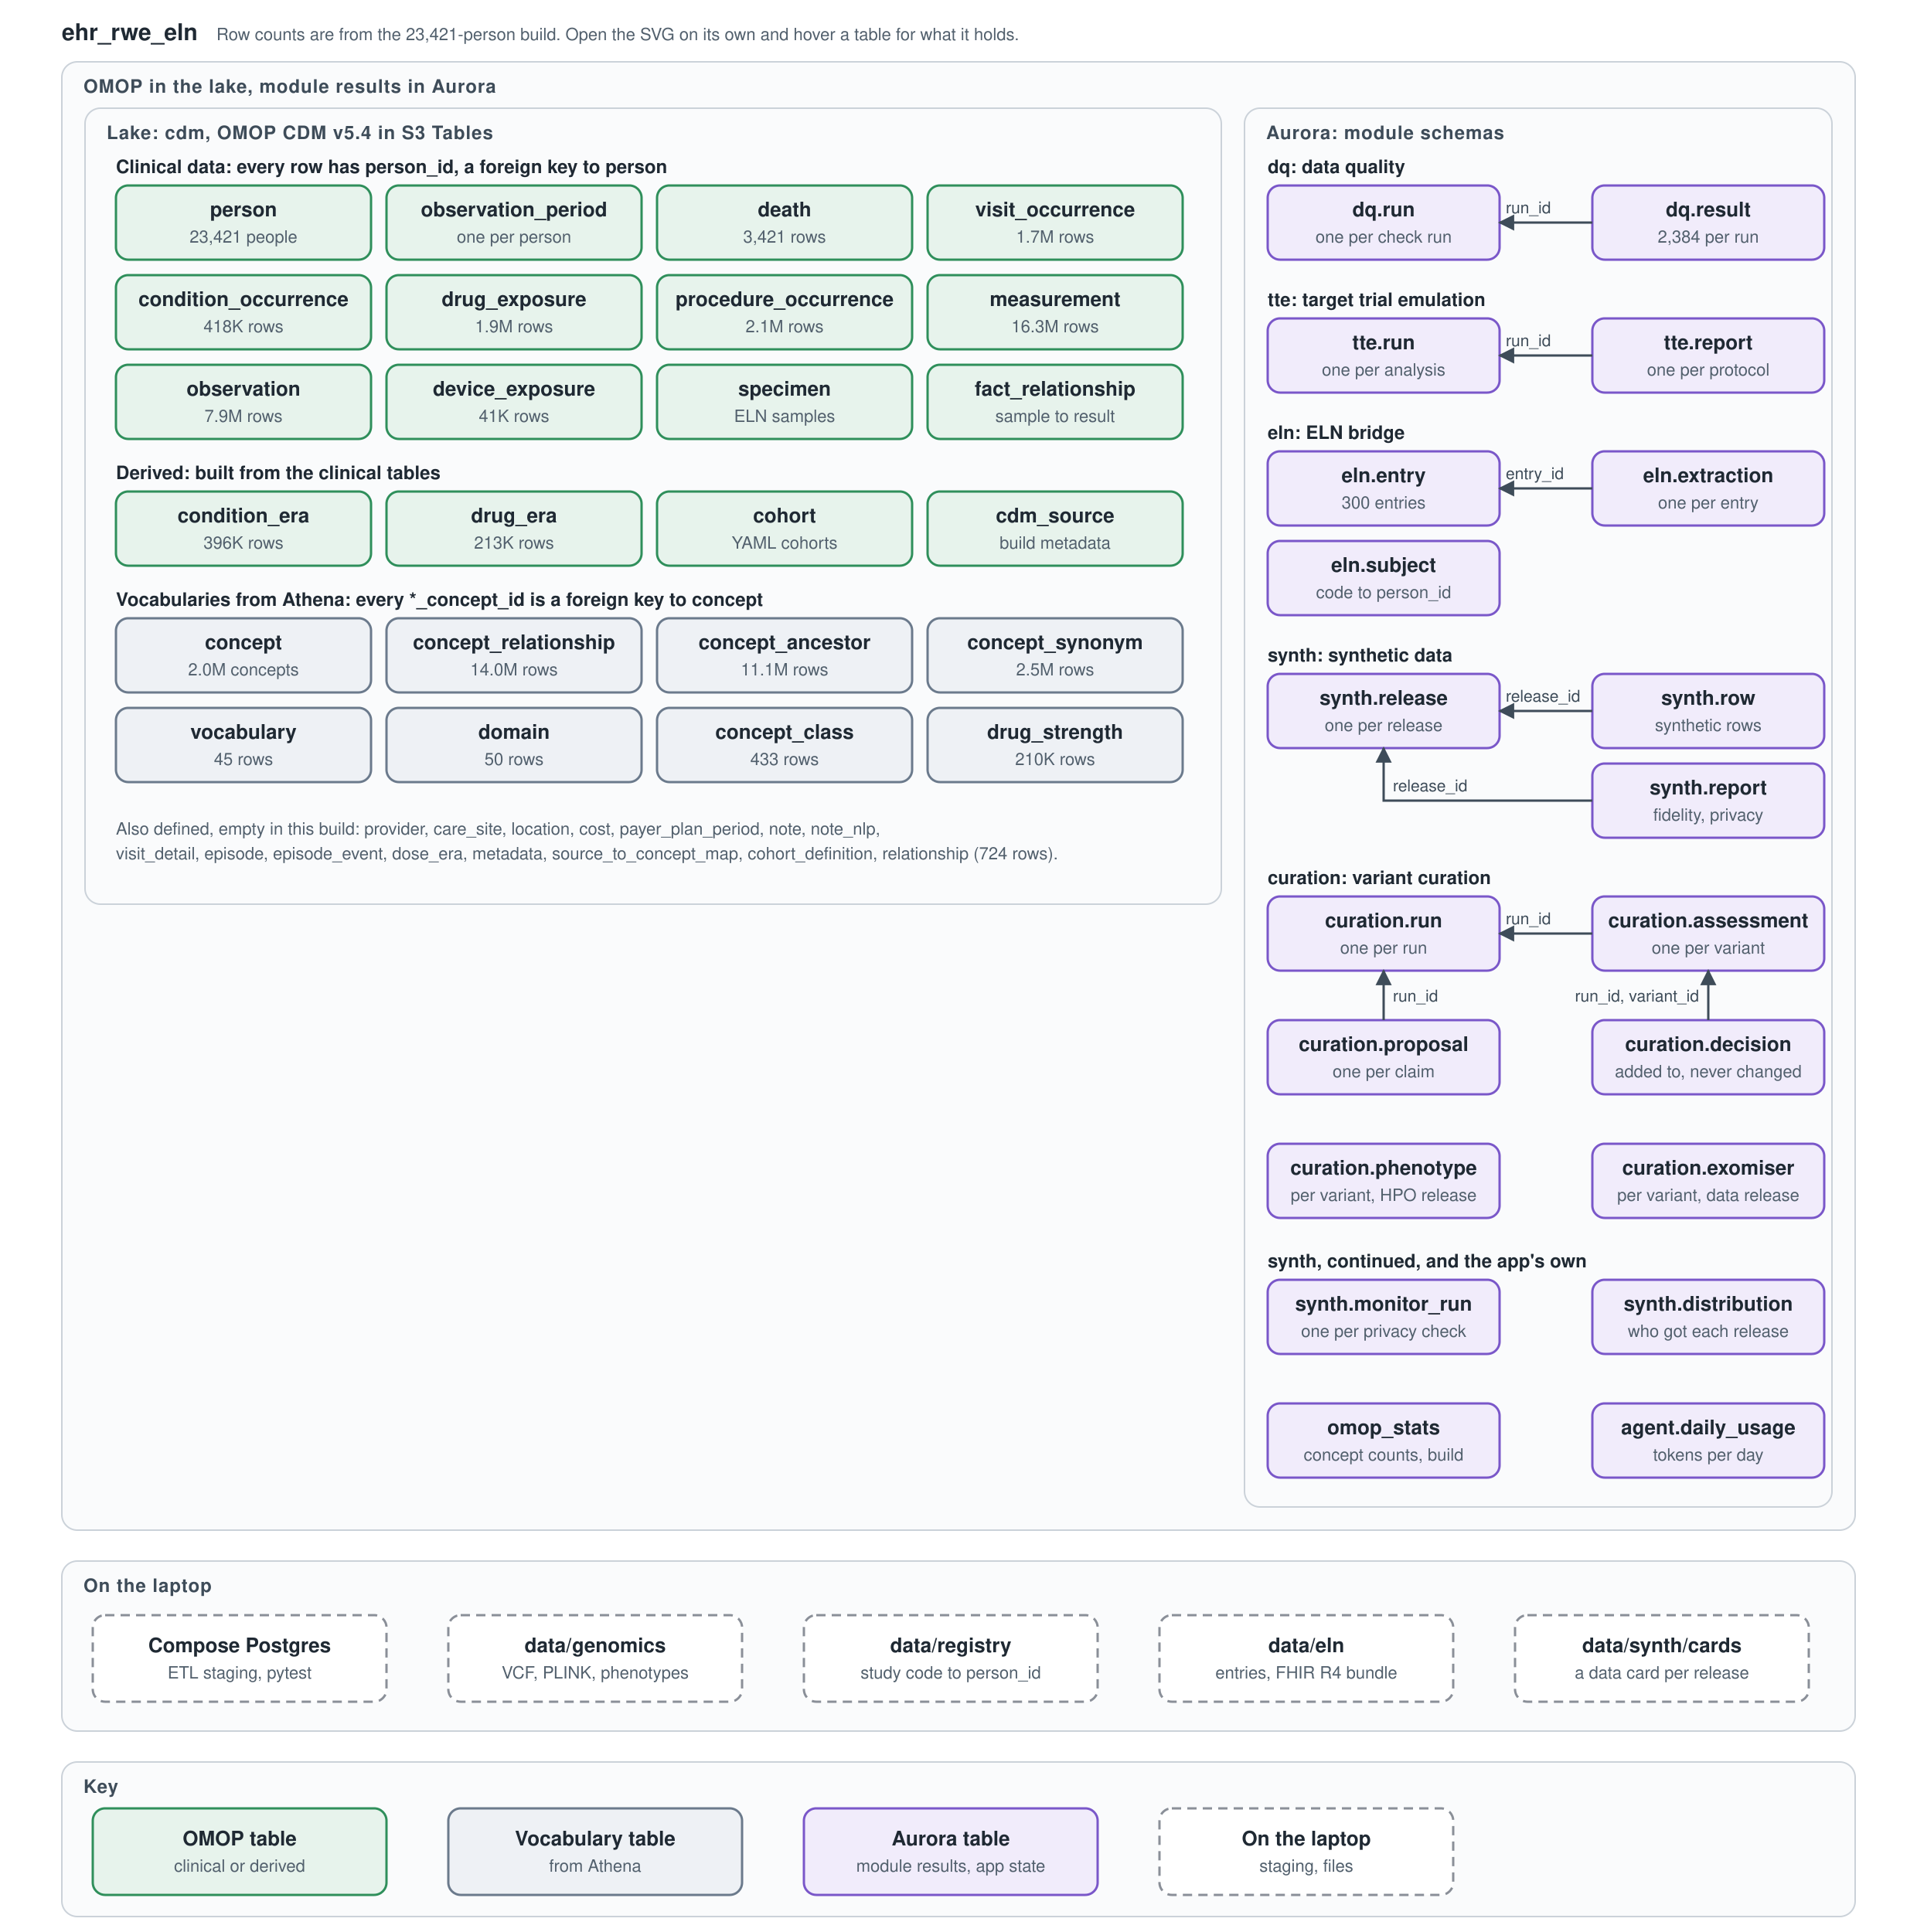
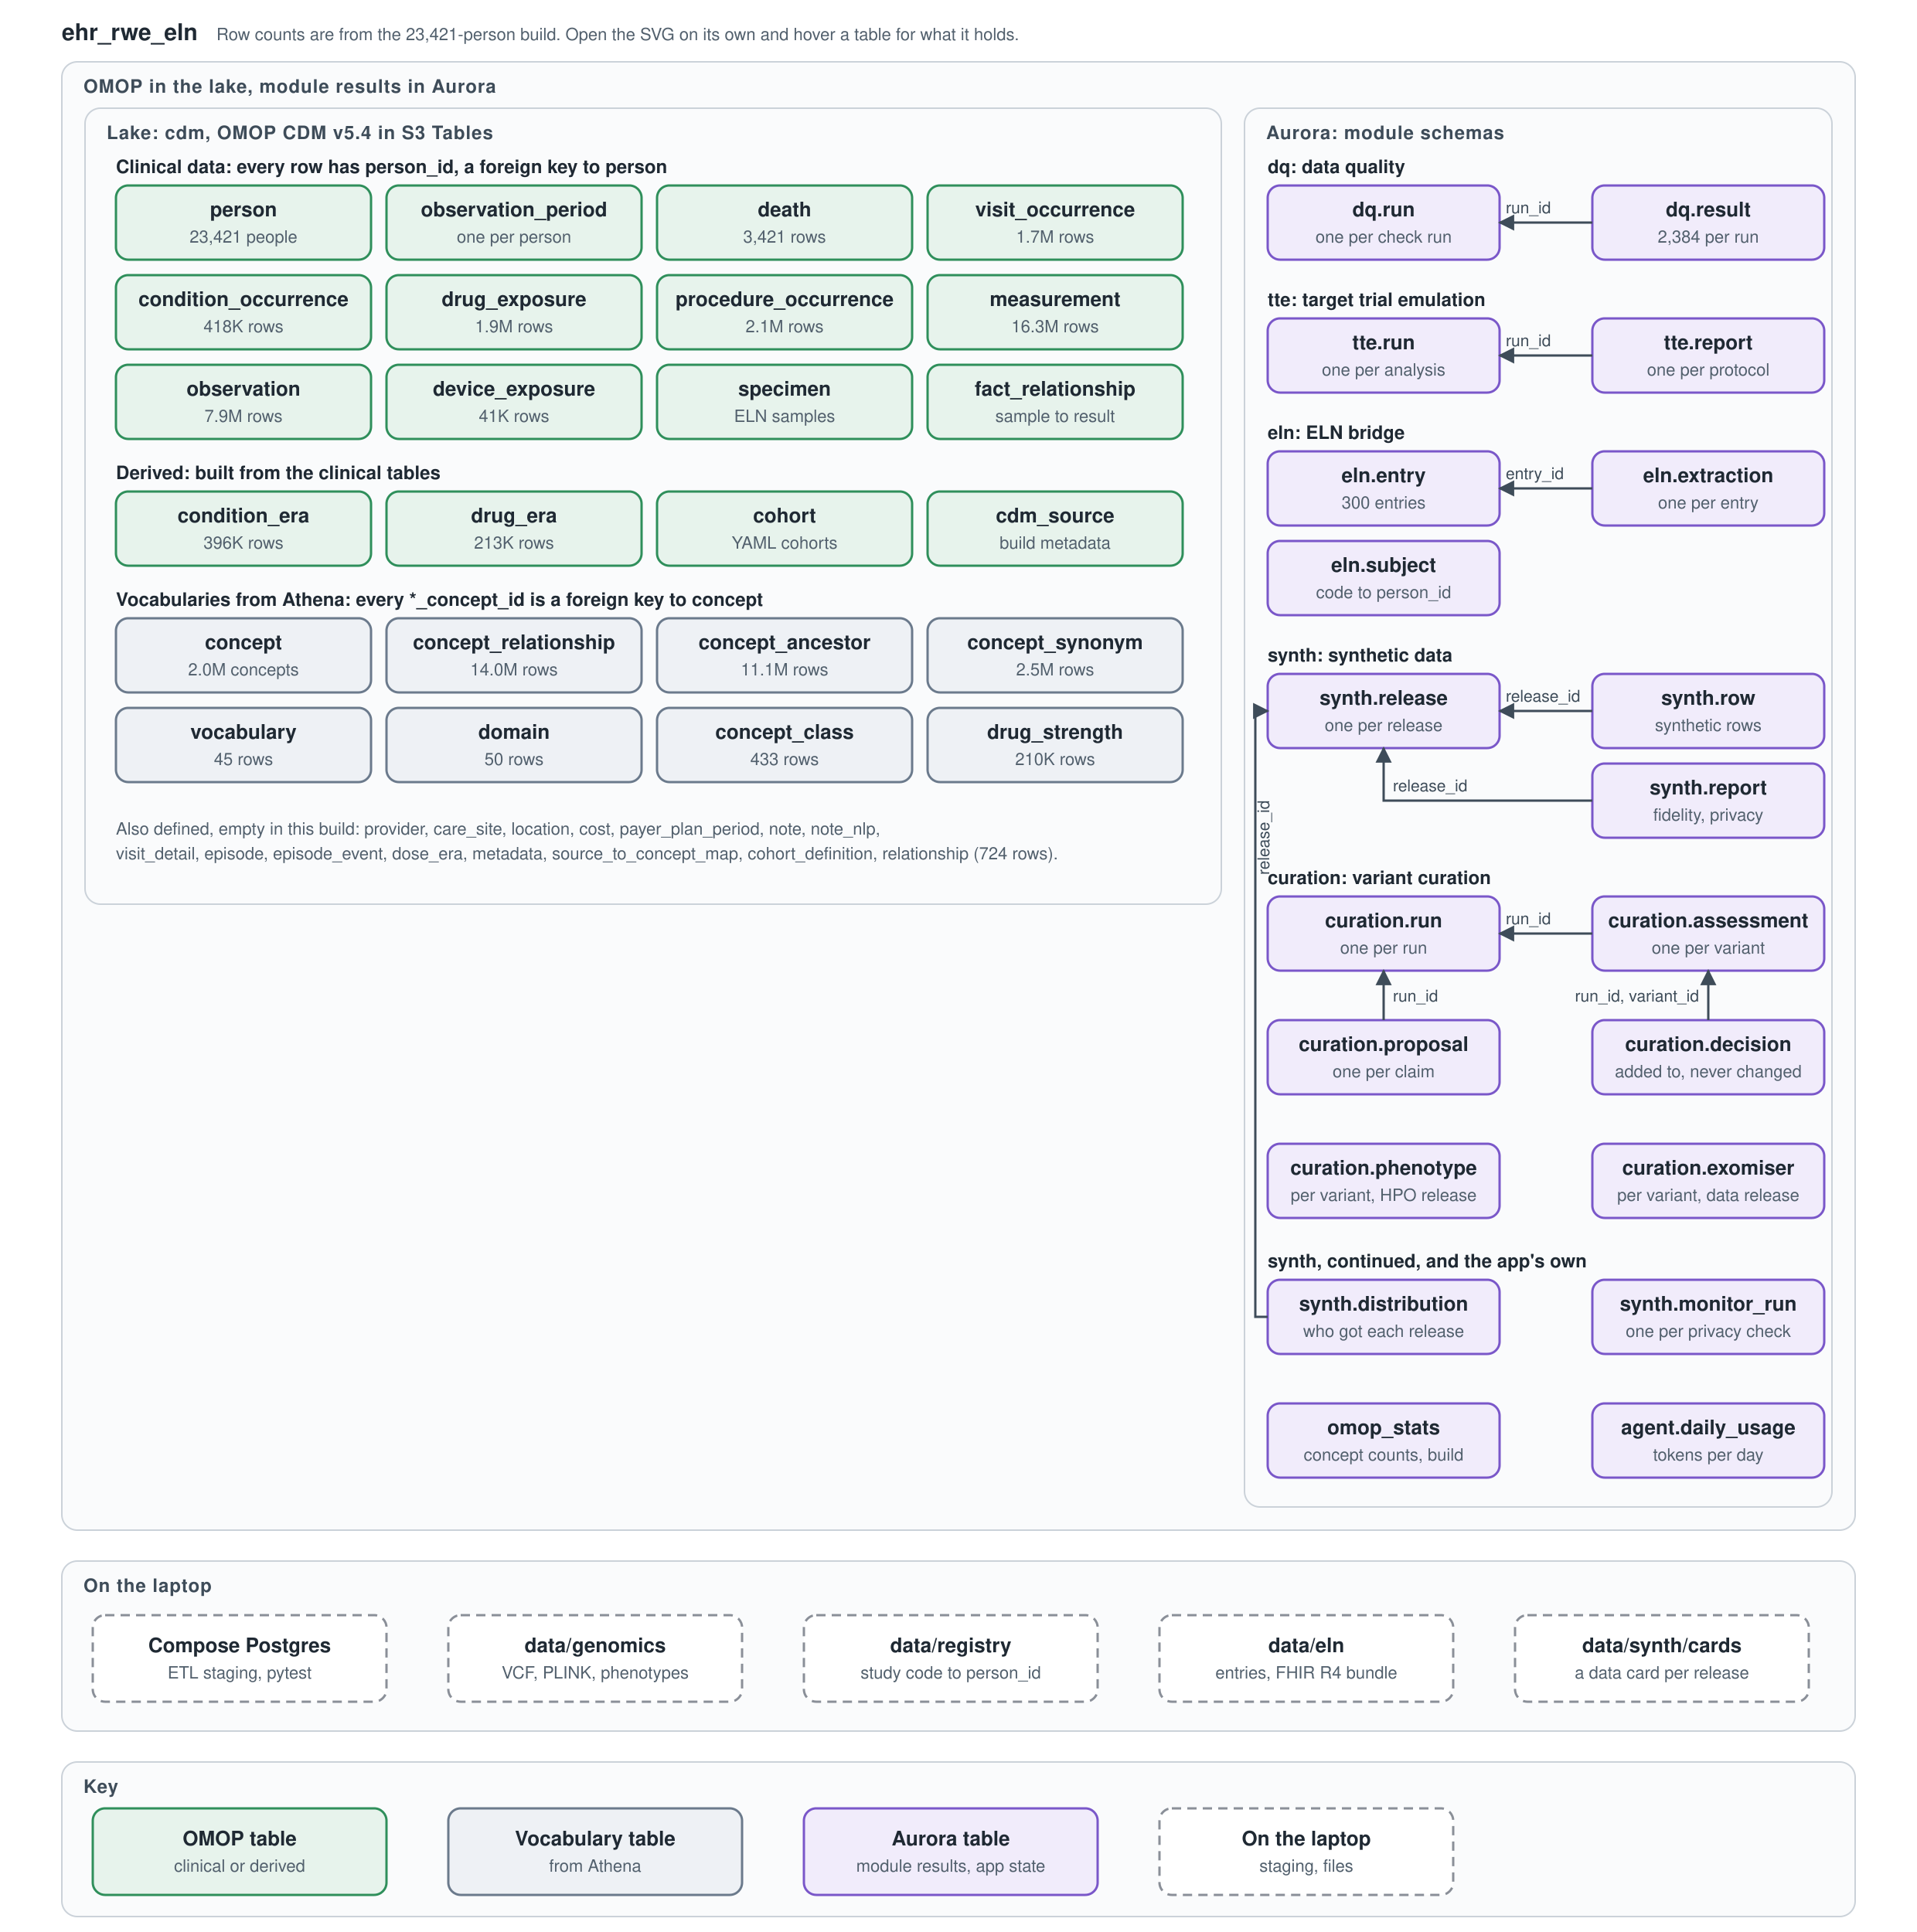
<svg xmlns="http://www.w3.org/2000/svg" xmlns:xlink="http://www.w3.org/1999/xlink" width="1240" height="1250" viewBox="0 0 1240 1250" font-family="-apple-system, BlinkMacSystemFont, Segoe UI, Helvetica, Arial, sans-serif">
  <defs>
    <marker id="arr" viewBox="0 0 10 10" refX="9" refY="5" markerWidth="7" markerHeight="7" orient="auto-start-reverse">
      <path d="M0,0 L10,5 L0,10 z" fill="#3E4C59" />
    </marker>
  </defs>
  <rect width="1240" height="1250" fill="#FFFFFF" />
  <style>.t{fill:#1F2933}.s{fill:#52606D;font-size:11px}.g{fill:#3E4C59;font-size:12px;font-weight:600;letter-spacing:.04em;text-transform:uppercase}.e{fill:#3E4C59;font-size:10.5px}a:hover rect.n{stroke-width:2.5}g.h:hover rect.n{stroke-width:2.5}</style>
  <text x="40" y="26" class="t" font-size="15" font-weight="700">ehr_rwe_eln</text>
  <text x="140" y="26" class="s">Row counts are from the 23,421-person build. Open the SVG on its own and hover a table for what it holds.</text>
  <g>
    <rect x="40" y="40" width="1160" height="950" rx="10" fill="#FAFBFC" stroke="#CBD2D9" stroke-width="1" />
    <text x="54" y="60" class="g">OMOP in the lake, module results in Aurora</text>
  </g>
  <g>
    <rect x="55" y="70" width="735" height="515" rx="10" fill="#FAFBFC" stroke="#CBD2D9" stroke-width="1" />
    <text x="69" y="90" class="g">Lake: cdm, OMOP CDM v5.4 in S3 Tables</text>
  </g>
  <text x="75" y="112" class="t" font-size="12" font-weight="600">Clinical data: every row has person_id, a foreign key to person</text>
  <a xlink:href="https://ohdsi.github.io/CommonDataModel/cdm54.html#person" href="https://ohdsi.github.io/CommonDataModel/cdm54.html#person" target="_blank">
    <rect class="n" x="75" y="120" width="165" height="48" rx="8" fill="#E7F3EC" stroke="#2F8F5B" stroke-width="1.5" />
    <text x="157.5" y="140.0" text-anchor="middle" class="t" font-size="13" font-weight="700">person</text>
    <text x="157.5" y="157.0" text-anchor="middle" class="s">23,421 people</text>
  </a>
  <a xlink:href="https://ohdsi.github.io/CommonDataModel/cdm54.html#observation_period" href="https://ohdsi.github.io/CommonDataModel/cdm54.html#observation_period" target="_blank">
    <rect class="n" x="250" y="120" width="165" height="48" rx="8" fill="#E7F3EC" stroke="#2F8F5B" stroke-width="1.5" />
    <text x="332.5" y="140.0" text-anchor="middle" class="t" font-size="13" font-weight="700">observation_period</text>
    <text x="332.5" y="157.0" text-anchor="middle" class="s">one per person</text>
  </a>
  <a xlink:href="https://ohdsi.github.io/CommonDataModel/cdm54.html#death" href="https://ohdsi.github.io/CommonDataModel/cdm54.html#death" target="_blank">
    <rect class="n" x="425" y="120" width="165" height="48" rx="8" fill="#E7F3EC" stroke="#2F8F5B" stroke-width="1.5" />
    <text x="507.5" y="140.0" text-anchor="middle" class="t" font-size="13" font-weight="700">death</text>
    <text x="507.5" y="157.0" text-anchor="middle" class="s">3,421 rows</text>
  </a>
  <a xlink:href="https://ohdsi.github.io/CommonDataModel/cdm54.html#visit_occurrence" href="https://ohdsi.github.io/CommonDataModel/cdm54.html#visit_occurrence" target="_blank">
    <rect class="n" x="600" y="120" width="165" height="48" rx="8" fill="#E7F3EC" stroke="#2F8F5B" stroke-width="1.5" />
    <text x="682.5" y="140.0" text-anchor="middle" class="t" font-size="13" font-weight="700">visit_occurrence</text>
    <text x="682.5" y="157.0" text-anchor="middle" class="s">1.7M rows</text>
  </a>
  <a xlink:href="https://ohdsi.github.io/CommonDataModel/cdm54.html#condition_occurrence" href="https://ohdsi.github.io/CommonDataModel/cdm54.html#condition_occurrence" target="_blank">
    <rect class="n" x="75" y="178" width="165" height="48" rx="8" fill="#E7F3EC" stroke="#2F8F5B" stroke-width="1.5" />
    <text x="157.5" y="198.0" text-anchor="middle" class="t" font-size="13" font-weight="700">condition_occurrence</text>
    <text x="157.5" y="215.0" text-anchor="middle" class="s">418K rows</text>
  </a>
  <a xlink:href="https://ohdsi.github.io/CommonDataModel/cdm54.html#drug_exposure" href="https://ohdsi.github.io/CommonDataModel/cdm54.html#drug_exposure" target="_blank">
    <rect class="n" x="250" y="178" width="165" height="48" rx="8" fill="#E7F3EC" stroke="#2F8F5B" stroke-width="1.5" />
    <text x="332.5" y="198.0" text-anchor="middle" class="t" font-size="13" font-weight="700">drug_exposure</text>
    <text x="332.5" y="215.0" text-anchor="middle" class="s">1.9M rows</text>
  </a>
  <a xlink:href="https://ohdsi.github.io/CommonDataModel/cdm54.html#procedure_occurrence" href="https://ohdsi.github.io/CommonDataModel/cdm54.html#procedure_occurrence" target="_blank">
    <rect class="n" x="425" y="178" width="165" height="48" rx="8" fill="#E7F3EC" stroke="#2F8F5B" stroke-width="1.5" />
    <text x="507.5" y="198.0" text-anchor="middle" class="t" font-size="13" font-weight="700">procedure_occurrence</text>
    <text x="507.5" y="215.0" text-anchor="middle" class="s">2.1M rows</text>
  </a>
  <a xlink:href="https://ohdsi.github.io/CommonDataModel/cdm54.html#measurement" href="https://ohdsi.github.io/CommonDataModel/cdm54.html#measurement" target="_blank">
    <rect class="n" x="600" y="178" width="165" height="48" rx="8" fill="#E7F3EC" stroke="#2F8F5B" stroke-width="1.5" />
    <text x="682.5" y="198.0" text-anchor="middle" class="t" font-size="13" font-weight="700">measurement</text>
    <text x="682.5" y="215.0" text-anchor="middle" class="s">16.3M rows</text>
  </a>
  <a xlink:href="https://ohdsi.github.io/CommonDataModel/cdm54.html#observation" href="https://ohdsi.github.io/CommonDataModel/cdm54.html#observation" target="_blank">
    <rect class="n" x="75" y="236" width="165" height="48" rx="8" fill="#E7F3EC" stroke="#2F8F5B" stroke-width="1.5" />
    <text x="157.5" y="256.0" text-anchor="middle" class="t" font-size="13" font-weight="700">observation</text>
    <text x="157.5" y="273.0" text-anchor="middle" class="s">7.9M rows</text>
  </a>
  <a xlink:href="https://ohdsi.github.io/CommonDataModel/cdm54.html#device_exposure" href="https://ohdsi.github.io/CommonDataModel/cdm54.html#device_exposure" target="_blank">
    <rect class="n" x="250" y="236" width="165" height="48" rx="8" fill="#E7F3EC" stroke="#2F8F5B" stroke-width="1.5" />
    <text x="332.5" y="256.0" text-anchor="middle" class="t" font-size="13" font-weight="700">device_exposure</text>
    <text x="332.5" y="273.0" text-anchor="middle" class="s">41K rows</text>
  </a>
  <a xlink:href="https://ohdsi.github.io/CommonDataModel/cdm54.html#specimen" href="https://ohdsi.github.io/CommonDataModel/cdm54.html#specimen" target="_blank">
    <rect class="n" x="425" y="236" width="165" height="48" rx="8" fill="#E7F3EC" stroke="#2F8F5B" stroke-width="1.5" />
    <text x="507.5" y="256.0" text-anchor="middle" class="t" font-size="13" font-weight="700">specimen</text>
    <text x="507.5" y="273.0" text-anchor="middle" class="s">ELN samples</text>
  </a>
  <a xlink:href="https://ohdsi.github.io/CommonDataModel/cdm54.html#fact_relationship" href="https://ohdsi.github.io/CommonDataModel/cdm54.html#fact_relationship" target="_blank">
    <rect class="n" x="600" y="236" width="165" height="48" rx="8" fill="#E7F3EC" stroke="#2F8F5B" stroke-width="1.5" />
    <text x="682.5" y="256.0" text-anchor="middle" class="t" font-size="13" font-weight="700">fact_relationship</text>
    <text x="682.5" y="273.0" text-anchor="middle" class="s">sample to result</text>
  </a>
  <text x="75" y="310" class="t" font-size="12" font-weight="600">Derived: built from the clinical tables</text>
  <a xlink:href="https://ohdsi.github.io/CommonDataModel/cdm54.html#condition_era" href="https://ohdsi.github.io/CommonDataModel/cdm54.html#condition_era" target="_blank">
    <rect class="n" x="75" y="318" width="165" height="48" rx="8" fill="#E7F3EC" stroke="#2F8F5B" stroke-width="1.5" />
    <text x="157.5" y="338.0" text-anchor="middle" class="t" font-size="13" font-weight="700">condition_era</text>
    <text x="157.5" y="355.0" text-anchor="middle" class="s">396K rows</text>
  </a>
  <a xlink:href="https://ohdsi.github.io/CommonDataModel/cdm54.html#drug_era" href="https://ohdsi.github.io/CommonDataModel/cdm54.html#drug_era" target="_blank">
    <rect class="n" x="250" y="318" width="165" height="48" rx="8" fill="#E7F3EC" stroke="#2F8F5B" stroke-width="1.5" />
    <text x="332.5" y="338.0" text-anchor="middle" class="t" font-size="13" font-weight="700">drug_era</text>
    <text x="332.5" y="355.0" text-anchor="middle" class="s">213K rows</text>
  </a>
  <a xlink:href="https://ohdsi.github.io/CommonDataModel/cdm54.html#cohort" href="https://ohdsi.github.io/CommonDataModel/cdm54.html#cohort" target="_blank">
    <rect class="n" x="425" y="318" width="165" height="48" rx="8" fill="#E7F3EC" stroke="#2F8F5B" stroke-width="1.5" />
    <text x="507.5" y="338.0" text-anchor="middle" class="t" font-size="13" font-weight="700">cohort</text>
    <text x="507.5" y="355.0" text-anchor="middle" class="s">YAML cohorts</text>
  </a>
  <a xlink:href="https://ohdsi.github.io/CommonDataModel/cdm54.html#cdm_source" href="https://ohdsi.github.io/CommonDataModel/cdm54.html#cdm_source" target="_blank">
    <rect class="n" x="600" y="318" width="165" height="48" rx="8" fill="#E7F3EC" stroke="#2F8F5B" stroke-width="1.5" />
    <text x="682.5" y="338.0" text-anchor="middle" class="t" font-size="13" font-weight="700">cdm_source</text>
    <text x="682.5" y="355.0" text-anchor="middle" class="s">build metadata</text>
  </a>
  <text x="75" y="392" class="t" font-size="12" font-weight="600">Vocabularies from Athena: every *_concept_id is a foreign key to concept</text>
  <a xlink:href="https://ohdsi.github.io/CommonDataModel/cdm54.html#concept" href="https://ohdsi.github.io/CommonDataModel/cdm54.html#concept" target="_blank">
    <rect class="n" x="75" y="400" width="165" height="48" rx="8" fill="#EEF1F5" stroke="#6B7A8C" stroke-width="1.5" />
    <text x="157.5" y="420.0" text-anchor="middle" class="t" font-size="13" font-weight="700">concept</text>
    <text x="157.5" y="437.0" text-anchor="middle" class="s">2.0M concepts</text>
  </a>
  <a xlink:href="https://ohdsi.github.io/CommonDataModel/cdm54.html#concept_relationship" href="https://ohdsi.github.io/CommonDataModel/cdm54.html#concept_relationship" target="_blank">
    <rect class="n" x="250" y="400" width="165" height="48" rx="8" fill="#EEF1F5" stroke="#6B7A8C" stroke-width="1.5" />
    <text x="332.5" y="420.0" text-anchor="middle" class="t" font-size="13" font-weight="700">concept_relationship</text>
    <text x="332.5" y="437.0" text-anchor="middle" class="s">14.0M rows</text>
  </a>
  <a xlink:href="https://ohdsi.github.io/CommonDataModel/cdm54.html#concept_ancestor" href="https://ohdsi.github.io/CommonDataModel/cdm54.html#concept_ancestor" target="_blank">
    <rect class="n" x="425" y="400" width="165" height="48" rx="8" fill="#EEF1F5" stroke="#6B7A8C" stroke-width="1.5" />
    <text x="507.5" y="420.0" text-anchor="middle" class="t" font-size="13" font-weight="700">concept_ancestor</text>
    <text x="507.5" y="437.0" text-anchor="middle" class="s">11.1M rows</text>
  </a>
  <a xlink:href="https://ohdsi.github.io/CommonDataModel/cdm54.html#concept_synonym" href="https://ohdsi.github.io/CommonDataModel/cdm54.html#concept_synonym" target="_blank">
    <rect class="n" x="600" y="400" width="165" height="48" rx="8" fill="#EEF1F5" stroke="#6B7A8C" stroke-width="1.5" />
    <text x="682.5" y="420.0" text-anchor="middle" class="t" font-size="13" font-weight="700">concept_synonym</text>
    <text x="682.5" y="437.0" text-anchor="middle" class="s">2.5M rows</text>
  </a>
  <a xlink:href="https://ohdsi.github.io/CommonDataModel/cdm54.html#vocabulary" href="https://ohdsi.github.io/CommonDataModel/cdm54.html#vocabulary" target="_blank">
    <rect class="n" x="75" y="458" width="165" height="48" rx="8" fill="#EEF1F5" stroke="#6B7A8C" stroke-width="1.5" />
    <text x="157.5" y="478.0" text-anchor="middle" class="t" font-size="13" font-weight="700">vocabulary</text>
    <text x="157.5" y="495.0" text-anchor="middle" class="s">45 rows</text>
  </a>
  <a xlink:href="https://ohdsi.github.io/CommonDataModel/cdm54.html#domain" href="https://ohdsi.github.io/CommonDataModel/cdm54.html#domain" target="_blank">
    <rect class="n" x="250" y="458" width="165" height="48" rx="8" fill="#EEF1F5" stroke="#6B7A8C" stroke-width="1.5" />
    <text x="332.5" y="478.0" text-anchor="middle" class="t" font-size="13" font-weight="700">domain</text>
    <text x="332.5" y="495.0" text-anchor="middle" class="s">50 rows</text>
  </a>
  <a xlink:href="https://ohdsi.github.io/CommonDataModel/cdm54.html#concept_class" href="https://ohdsi.github.io/CommonDataModel/cdm54.html#concept_class" target="_blank">
    <rect class="n" x="425" y="458" width="165" height="48" rx="8" fill="#EEF1F5" stroke="#6B7A8C" stroke-width="1.5" />
    <text x="507.5" y="478.0" text-anchor="middle" class="t" font-size="13" font-weight="700">concept_class</text>
    <text x="507.5" y="495.0" text-anchor="middle" class="s">433 rows</text>
  </a>
  <a xlink:href="https://ohdsi.github.io/CommonDataModel/cdm54.html#drug_strength" href="https://ohdsi.github.io/CommonDataModel/cdm54.html#drug_strength" target="_blank">
    <rect class="n" x="600" y="458" width="165" height="48" rx="8" fill="#EEF1F5" stroke="#6B7A8C" stroke-width="1.5" />
    <text x="682.5" y="478.0" text-anchor="middle" class="t" font-size="13" font-weight="700">drug_strength</text>
    <text x="682.5" y="495.0" text-anchor="middle" class="s">210K rows</text>
  </a>
  <text x="75" y="540" class="s">Also defined, empty in this build: provider, care_site, location, cost, payer_plan_period, note, note_nlp,</text>
  <text x="75" y="556" class="s">visit_detail, episode, episode_event, dose_era, metadata, source_to_concept_map, cohort_definition, relationship (724 rows).</text>
  <g>
    <rect x="805" y="70" width="380" height="905" rx="10" fill="#FAFBFC" stroke="#CBD2D9" stroke-width="1" />
    <text x="819" y="90" class="g">Aurora: module schemas</text>
  </g>
  <text x="820" y="112" class="t" font-size="12" font-weight="600">dq: data quality</text>
  <a xlink:href="https://github.com/toddcreasy/ehr-rwe-eln/blob/main/migrations/versions/003_dq_results.py" href="https://github.com/toddcreasy/ehr-rwe-eln/blob/main/migrations/versions/003_dq_results.py" target="_blank">
    <rect class="n" x="820" y="120" width="150" height="48" rx="8" fill="#F1ECFB" stroke="#7A57C9" stroke-width="1.5" />
    <text x="895.0" y="140.0" text-anchor="middle" class="t" font-size="13" font-weight="700">dq.run</text>
    <text x="895.0" y="157.0" text-anchor="middle" class="s">one per check run</text>
  </a>
  <a xlink:href="https://github.com/toddcreasy/ehr-rwe-eln/blob/main/migrations/versions/003_dq_results.py" href="https://github.com/toddcreasy/ehr-rwe-eln/blob/main/migrations/versions/003_dq_results.py" target="_blank">
    <rect class="n" x="1030" y="120" width="150" height="48" rx="8" fill="#F1ECFB" stroke="#7A57C9" stroke-width="1.5" />
    <text x="1105.0" y="140.0" text-anchor="middle" class="t" font-size="13" font-weight="700">dq.result</text>
    <text x="1105.0" y="157.0" text-anchor="middle" class="s">2,384 per run</text>
  </a>
  <g>
    <polyline points="1030,144 970,144" fill="none" stroke="#3E4C59" stroke-width="1.5" marker-end="url(#arr)" />
  </g>
  <text x="974" y="138" class="e">run_id</text>
  <text x="820" y="198" class="t" font-size="12" font-weight="600">tte: target trial emulation</text>
  <a xlink:href="https://github.com/toddcreasy/ehr-rwe-eln/blob/main/migrations/versions/005_tte_reports.py" href="https://github.com/toddcreasy/ehr-rwe-eln/blob/main/migrations/versions/005_tte_reports.py" target="_blank">
    <rect class="n" x="820" y="206" width="150" height="48" rx="8" fill="#F1ECFB" stroke="#7A57C9" stroke-width="1.5" />
    <text x="895.0" y="226.0" text-anchor="middle" class="t" font-size="13" font-weight="700">tte.run</text>
    <text x="895.0" y="243.0" text-anchor="middle" class="s">one per analysis</text>
  </a>
  <a xlink:href="https://github.com/toddcreasy/ehr-rwe-eln/blob/main/migrations/versions/005_tte_reports.py" href="https://github.com/toddcreasy/ehr-rwe-eln/blob/main/migrations/versions/005_tte_reports.py" target="_blank">
    <rect class="n" x="1030" y="206" width="150" height="48" rx="8" fill="#F1ECFB" stroke="#7A57C9" stroke-width="1.5" />
    <text x="1105.0" y="226.0" text-anchor="middle" class="t" font-size="13" font-weight="700">tte.report</text>
    <text x="1105.0" y="243.0" text-anchor="middle" class="s">one per protocol</text>
  </a>
  <g>
    <polyline points="1030,230 970,230" fill="none" stroke="#3E4C59" stroke-width="1.5" marker-end="url(#arr)" />
  </g>
  <text x="974" y="224" class="e">run_id</text>
  <text x="820" y="284" class="t" font-size="12" font-weight="600">eln: ELN bridge</text>
  <a xlink:href="https://github.com/toddcreasy/ehr-rwe-eln/blob/main/migrations/versions/006_eln.py" href="https://github.com/toddcreasy/ehr-rwe-eln/blob/main/migrations/versions/006_eln.py" target="_blank">
    <rect class="n" x="820" y="292" width="150" height="48" rx="8" fill="#F1ECFB" stroke="#7A57C9" stroke-width="1.5" />
    <text x="895.0" y="312.0" text-anchor="middle" class="t" font-size="13" font-weight="700">eln.entry</text>
    <text x="895.0" y="329.0" text-anchor="middle" class="s">300 entries</text>
  </a>
  <a xlink:href="https://github.com/toddcreasy/ehr-rwe-eln/blob/main/migrations/versions/006_eln.py" href="https://github.com/toddcreasy/ehr-rwe-eln/blob/main/migrations/versions/006_eln.py" target="_blank">
    <rect class="n" x="1030" y="292" width="150" height="48" rx="8" fill="#F1ECFB" stroke="#7A57C9" stroke-width="1.5" />
    <text x="1105.0" y="312.0" text-anchor="middle" class="t" font-size="13" font-weight="700">eln.extraction</text>
    <text x="1105.0" y="329.0" text-anchor="middle" class="s">one per entry</text>
  </a>
  <g>
    <polyline points="1030,316 970,316" fill="none" stroke="#3E4C59" stroke-width="1.5" marker-end="url(#arr)" />
  </g>
  <text x="974" y="310" class="e">entry_id</text>
  <text x="820" y="428" class="t" font-size="12" font-weight="600">synth: synthetic data</text>
  <a xlink:href="https://github.com/toddcreasy/ehr-rwe-eln/blob/main/migrations/versions/007_synth.py" href="https://github.com/toddcreasy/ehr-rwe-eln/blob/main/migrations/versions/007_synth.py" target="_blank">
    <rect class="n" x="820" y="436" width="150" height="48" rx="8" fill="#F1ECFB" stroke="#7A57C9" stroke-width="1.5" />
    <text x="895.0" y="456.0" text-anchor="middle" class="t" font-size="13" font-weight="700">synth.release</text>
    <text x="895.0" y="473.0" text-anchor="middle" class="s">one per release</text>
  </a>
  <a xlink:href="https://github.com/toddcreasy/ehr-rwe-eln/blob/main/migrations/versions/007_synth.py" href="https://github.com/toddcreasy/ehr-rwe-eln/blob/main/migrations/versions/007_synth.py" target="_blank">
    <rect class="n" x="1030" y="436" width="150" height="48" rx="8" fill="#F1ECFB" stroke="#7A57C9" stroke-width="1.5" />
    <text x="1105.0" y="456.0" text-anchor="middle" class="t" font-size="13" font-weight="700">synth.row</text>
    <text x="1105.0" y="473.0" text-anchor="middle" class="s">synthetic rows</text>
  </a>
  <g>
    <polyline points="1030,460 970,460" fill="none" stroke="#3E4C59" stroke-width="1.5" marker-end="url(#arr)" />
  </g>
  <text x="974" y="454" class="e">release_id</text>
  <a xlink:href="https://github.com/toddcreasy/ehr-rwe-eln/blob/main/migrations/versions/006_eln.py" href="https://github.com/toddcreasy/ehr-rwe-eln/blob/main/migrations/versions/006_eln.py" target="_blank">
    <rect class="n" x="820" y="350" width="150" height="48" rx="8" fill="#F1ECFB" stroke="#7A57C9" stroke-width="1.5" />
    <text x="895.0" y="370.0" text-anchor="middle" class="t" font-size="13" font-weight="700">eln.subject</text>
    <text x="895.0" y="387.0" text-anchor="middle" class="s">code to person_id</text>
  </a>
  <a xlink:href="https://github.com/toddcreasy/ehr-rwe-eln/blob/main/migrations/versions/008_synth_reports.py" href="https://github.com/toddcreasy/ehr-rwe-eln/blob/main/migrations/versions/008_synth_reports.py" target="_blank">
    <rect class="n" x="1030" y="494" width="150" height="48" rx="8" fill="#F1ECFB" stroke="#7A57C9" stroke-width="1.5" />
    <text x="1105.0" y="514.0" text-anchor="middle" class="t" font-size="13" font-weight="700">synth.report</text>
    <text x="1105.0" y="531.0" text-anchor="middle" class="s">fidelity, privacy</text>
  </a>
  <g>
    <polyline points="1030,518 895.0,518 895.0,484" fill="none" stroke="#3E4C59" stroke-width="1.5" marker-end="url(#arr)" />
  </g>
  <text x="901.0" y="512" class="e">release_id</text>
  <text x="820" y="572" class="t" font-size="12" font-weight="600">curation: variant curation</text>
  <a xlink:href="https://github.com/toddcreasy/ehr-rwe-eln/blob/main/migrations/versions/013_curation.py" href="https://github.com/toddcreasy/ehr-rwe-eln/blob/main/migrations/versions/013_curation.py" target="_blank">
    <rect class="n" x="820" y="580" width="150" height="48" rx="8" fill="#F1ECFB" stroke="#7A57C9" stroke-width="1.5" />
    <text x="895.0" y="600.0" text-anchor="middle" class="t" font-size="13" font-weight="700">curation.run</text>
    <text x="895.0" y="617.0" text-anchor="middle" class="s">one per run</text>
  </a>
  <a xlink:href="https://github.com/toddcreasy/ehr-rwe-eln/blob/main/migrations/versions/013_curation.py" href="https://github.com/toddcreasy/ehr-rwe-eln/blob/main/migrations/versions/013_curation.py" target="_blank">
    <rect class="n" x="1030" y="580" width="150" height="48" rx="8" fill="#F1ECFB" stroke="#7A57C9" stroke-width="1.5" />
    <text x="1105.0" y="600.0" text-anchor="middle" class="t" font-size="13" font-weight="700">curation.assessment</text>
    <text x="1105.0" y="617.0" text-anchor="middle" class="s">one per variant</text>
  </a>
  <g>
    <polyline points="1030,604 970,604" fill="none" stroke="#3E4C59" stroke-width="1.5" marker-end="url(#arr)" />
  </g>
  <text x="974" y="598" class="e">run_id</text>
  <a xlink:href="https://github.com/toddcreasy/ehr-rwe-eln/blob/main/migrations/versions/015_curation_proposals.py" href="https://github.com/toddcreasy/ehr-rwe-eln/blob/main/migrations/versions/015_curation_proposals.py" target="_blank">
    <rect class="n" x="820" y="660" width="150" height="48" rx="8" fill="#F1ECFB" stroke="#7A57C9" stroke-width="1.5" />
    <text x="895.0" y="680.0" text-anchor="middle" class="t" font-size="13" font-weight="700">curation.proposal</text>
    <text x="895.0" y="697.0" text-anchor="middle" class="s">one per claim</text>
  </a>
  <a xlink:href="https://github.com/toddcreasy/ehr-rwe-eln/blob/main/migrations/versions/016_curation_decisions.py" href="https://github.com/toddcreasy/ehr-rwe-eln/blob/main/migrations/versions/016_curation_decisions.py" target="_blank">
    <rect class="n" x="1030" y="660" width="150" height="48" rx="8" fill="#F1ECFB" stroke="#7A57C9" stroke-width="1.5" />
    <text x="1105.0" y="680.0" text-anchor="middle" class="t" font-size="13" font-weight="700">curation.decision</text>
    <text x="1105.0" y="697.0" text-anchor="middle" class="s">added to, never changed</text>
  </a>
  <a xlink:href="https://github.com/toddcreasy/ehr-rwe-eln/blob/main/migrations/versions/017_curation_phenotype.py" href="https://github.com/toddcreasy/ehr-rwe-eln/blob/main/migrations/versions/017_curation_phenotype.py" target="_blank">
    <rect class="n" x="820" y="740" width="150" height="48" rx="8" fill="#F1ECFB" stroke="#7A57C9" stroke-width="1.5" />
    <text x="895.0" y="760.0" text-anchor="middle" class="t" font-size="13" font-weight="700">curation.phenotype</text>
    <text x="895.0" y="777.0" text-anchor="middle" class="s">per variant, HPO release</text>
  </a>
  <a xlink:href="https://github.com/toddcreasy/ehr-rwe-eln/blob/main/migrations/versions/022_curation_exomiser.py" href="https://github.com/toddcreasy/ehr-rwe-eln/blob/main/migrations/versions/022_curation_exomiser.py" target="_blank">
    <rect class="n" x="1030" y="740" width="150" height="48" rx="8" fill="#F1ECFB" stroke="#7A57C9" stroke-width="1.5" />
    <text x="1105.0" y="760.0" text-anchor="middle" class="t" font-size="13" font-weight="700">curation.exomiser</text>
    <text x="1105.0" y="777.0" text-anchor="middle" class="s">per variant, data release</text>
  </a>
  <text x="820" y="820" class="t" font-size="12" font-weight="600">synth, continued, and the app's own</text>
+   <a xlink:href="https://github.com/toddcreasy/ehr-rwe-eln/blob/main/migrations/versions/009_synth_withdrawal.py" href="https://github.com/toddcreasy/ehr-rwe-eln/blob/main/migrations/versions/009_synth_withdrawal.py" target="_blank">
+     <rect class="n" x="820" y="828" width="150" height="48" rx="8" fill="#F1ECFB" stroke="#7A57C9" stroke-width="1.5" />
+     <text x="895.0" y="848.0" text-anchor="middle" class="t" font-size="13" font-weight="700">synth.distribution</text>
+     <text x="895.0" y="865.0" text-anchor="middle" class="s">who got each release</text>
+   </a>
  <a xlink:href="https://github.com/toddcreasy/ehr-rwe-eln/blob/main/migrations/versions/011_synth_monitor.py" href="https://github.com/toddcreasy/ehr-rwe-eln/blob/main/migrations/versions/011_synth_monitor.py" target="_blank">
-     <rect class="n" x="820" y="828" width="150" height="48" rx="8" fill="#F1ECFB" stroke="#7A57C9" stroke-width="1.5" />
-     <text x="895.0" y="848.0" text-anchor="middle" class="t" font-size="13" font-weight="700">synth.monitor_run</text>
-     <text x="895.0" y="865.0" text-anchor="middle" class="s">one per privacy check</text>
-   </a>
-   <a xlink:href="https://github.com/toddcreasy/ehr-rwe-eln/blob/main/migrations/versions/009_synth_withdrawal.py" href="https://github.com/toddcreasy/ehr-rwe-eln/blob/main/migrations/versions/009_synth_withdrawal.py" target="_blank">
    <rect class="n" x="1030" y="828" width="150" height="48" rx="8" fill="#F1ECFB" stroke="#7A57C9" stroke-width="1.5" />
-     <text x="1105.0" y="848.0" text-anchor="middle" class="t" font-size="13" font-weight="700">synth.distribution</text>
-     <text x="1105.0" y="865.0" text-anchor="middle" class="s">who got each release</text>
+     <text x="1105.0" y="848.0" text-anchor="middle" class="t" font-size="13" font-weight="700">synth.monitor_run</text>
+     <text x="1105.0" y="865.0" text-anchor="middle" class="s">one per privacy check</text>
  </a>
  <a xlink:href="https://github.com/toddcreasy/ehr-rwe-eln/blob/main/migrations/versions/020_omop_stats.py" href="https://github.com/toddcreasy/ehr-rwe-eln/blob/main/migrations/versions/020_omop_stats.py" target="_blank">
    <rect class="n" x="820" y="908" width="150" height="48" rx="8" fill="#F1ECFB" stroke="#7A57C9" stroke-width="1.5" />
    <text x="895.0" y="928.0" text-anchor="middle" class="t" font-size="13" font-weight="700">omop_stats</text>
    <text x="895.0" y="945.0" text-anchor="middle" class="s">concept counts, build</text>
  </a>
  <a xlink:href="https://github.com/toddcreasy/ehr-rwe-eln/blob/main/migrations/versions/018_agent_daily_usage.py" href="https://github.com/toddcreasy/ehr-rwe-eln/blob/main/migrations/versions/018_agent_daily_usage.py" target="_blank">
    <rect class="n" x="1030" y="908" width="150" height="48" rx="8" fill="#F1ECFB" stroke="#7A57C9" stroke-width="1.5" />
    <text x="1105.0" y="928.0" text-anchor="middle" class="t" font-size="13" font-weight="700">agent.daily_usage</text>
    <text x="1105.0" y="945.0" text-anchor="middle" class="s">tokens per day</text>
  </a>
+   <g>
+     <polyline points="820,852 812,852 812,460 820,460" fill="none" stroke="#3E4C59" stroke-width="1.5" marker-end="url(#arr)" />
+   </g>
+   <text x="821" y="566" class="e" transform="rotate(-90 821 566)">release_id</text>
  <g>
    <polyline points="895.0,660 895.0,628" fill="none" stroke="#3E4C59" stroke-width="1.5" marker-end="url(#arr)" />
  </g>
  <text x="901.0" y="648" class="e">run_id</text>
  <g>
    <polyline points="1105.0,660 1105.0,628" fill="none" stroke="#3E4C59" stroke-width="1.5" marker-end="url(#arr)" />
  </g>
  <text x="1099.0" y="648" class="e" text-anchor="end">run_id, variant_id</text>
  <g transform="translate(0,390)">
    <g>
      <rect x="40" y="620" width="1160" height="110" rx="10" fill="#FAFBFC" stroke="#CBD2D9" stroke-width="1" />
      <text x="54" y="640" class="g">On the laptop</text>
    </g>
    <a xlink:href="https://github.com/toddcreasy/ehr-rwe-eln/blob/main/docker-compose.yml" href="https://github.com/toddcreasy/ehr-rwe-eln/blob/main/docker-compose.yml" target="_blank">
      <rect class="n" x="60" y="655" width="190" height="56" rx="8" fill="#FFFFFF" stroke="#8A8F98" stroke-width="1.5" stroke-dasharray="6 4" />
      <text x="155.0" y="679.0" text-anchor="middle" class="t" font-size="13" font-weight="700">Compose Postgres</text>
      <text x="155.0" y="696.0" text-anchor="middle" class="s">ETL staging, pytest</text>
    </a>
    <a xlink:href="https://github.com/toddcreasy/ehr-rwe-eln/blob/main/docs/modules/genomics.md" href="https://github.com/toddcreasy/ehr-rwe-eln/blob/main/docs/modules/genomics.md" target="_blank">
      <rect class="n" x="290" y="655" width="190" height="56" rx="8" fill="#FFFFFF" stroke="#8A8F98" stroke-width="1.5" stroke-dasharray="6 4" />
      <text x="385.0" y="679.0" text-anchor="middle" class="t" font-size="13" font-weight="700">data/genomics</text>
      <text x="385.0" y="696.0" text-anchor="middle" class="s">VCF, PLINK, phenotypes</text>
    </a>
    <a xlink:href="https://github.com/toddcreasy/ehr-rwe-eln/blob/main/docs/modules/genomics.md" href="https://github.com/toddcreasy/ehr-rwe-eln/blob/main/docs/modules/genomics.md" target="_blank">
      <rect class="n" x="520" y="655" width="190" height="56" rx="8" fill="#FFFFFF" stroke="#8A8F98" stroke-width="1.5" stroke-dasharray="6 4" />
      <text x="615.0" y="679.0" text-anchor="middle" class="t" font-size="13" font-weight="700">data/registry</text>
      <text x="615.0" y="696.0" text-anchor="middle" class="s">study code to person_id</text>
    </a>
    <a xlink:href="https://github.com/toddcreasy/ehr-rwe-eln/blob/main/docs/modules/eln.md" href="https://github.com/toddcreasy/ehr-rwe-eln/blob/main/docs/modules/eln.md" target="_blank">
      <rect class="n" x="750" y="655" width="190" height="56" rx="8" fill="#FFFFFF" stroke="#8A8F98" stroke-width="1.5" stroke-dasharray="6 4" />
      <text x="845.0" y="679.0" text-anchor="middle" class="t" font-size="13" font-weight="700">data/eln</text>
      <text x="845.0" y="696.0" text-anchor="middle" class="s">entries, FHIR R4 bundle</text>
    </a>
    <a xlink:href="https://github.com/toddcreasy/ehr-rwe-eln/blob/main/docs/modules/synthetic_data.md" href="https://github.com/toddcreasy/ehr-rwe-eln/blob/main/docs/modules/synthetic_data.md" target="_blank">
      <rect class="n" x="980" y="655" width="190" height="56" rx="8" fill="#FFFFFF" stroke="#8A8F98" stroke-width="1.5" stroke-dasharray="6 4" />
      <text x="1075.0" y="679.0" text-anchor="middle" class="t" font-size="13" font-weight="700">data/synth/cards</text>
      <text x="1075.0" y="696.0" text-anchor="middle" class="s">a data card per release</text>
    </a>
    <g>
      <rect x="40" y="750" width="1160" height="100" rx="10" fill="#FAFBFC" stroke="#CBD2D9" stroke-width="1" />
      <text x="54" y="770" class="g">Key</text>
    </g>
    <g class="h">
      <rect class="n" x="60" y="780" width="190" height="56" rx="8" fill="#E7F3EC" stroke="#2F8F5B" stroke-width="1.5" />
      <text x="155.0" y="804.0" text-anchor="middle" class="t" font-size="13" font-weight="700">OMOP table</text>
      <text x="155.0" y="821.0" text-anchor="middle" class="s">clinical or derived</text>
    </g>
    <g class="h">
      <rect class="n" x="290" y="780" width="190" height="56" rx="8" fill="#EEF1F5" stroke="#6B7A8C" stroke-width="1.5" />
      <text x="385.0" y="804.0" text-anchor="middle" class="t" font-size="13" font-weight="700">Vocabulary table</text>
      <text x="385.0" y="821.0" text-anchor="middle" class="s">from Athena</text>
    </g>
    <g class="h">
      <rect class="n" x="520" y="780" width="190" height="56" rx="8" fill="#F1ECFB" stroke="#7A57C9" stroke-width="1.5" />
      <text x="615.0" y="804.0" text-anchor="middle" class="t" font-size="13" font-weight="700">Aurora table</text>
      <text x="615.0" y="821.0" text-anchor="middle" class="s">module results, app state</text>
    </g>
    <g class="h">
      <rect class="n" x="750" y="780" width="190" height="56" rx="8" fill="#FFFFFF" stroke="#8A8F98" stroke-width="1.5" stroke-dasharray="6 4" />
      <text x="845.0" y="804.0" text-anchor="middle" class="t" font-size="13" font-weight="700">On the laptop</text>
      <text x="845.0" y="821.0" text-anchor="middle" class="s">staging, files</text>
    </g>
  </g>
</svg>
